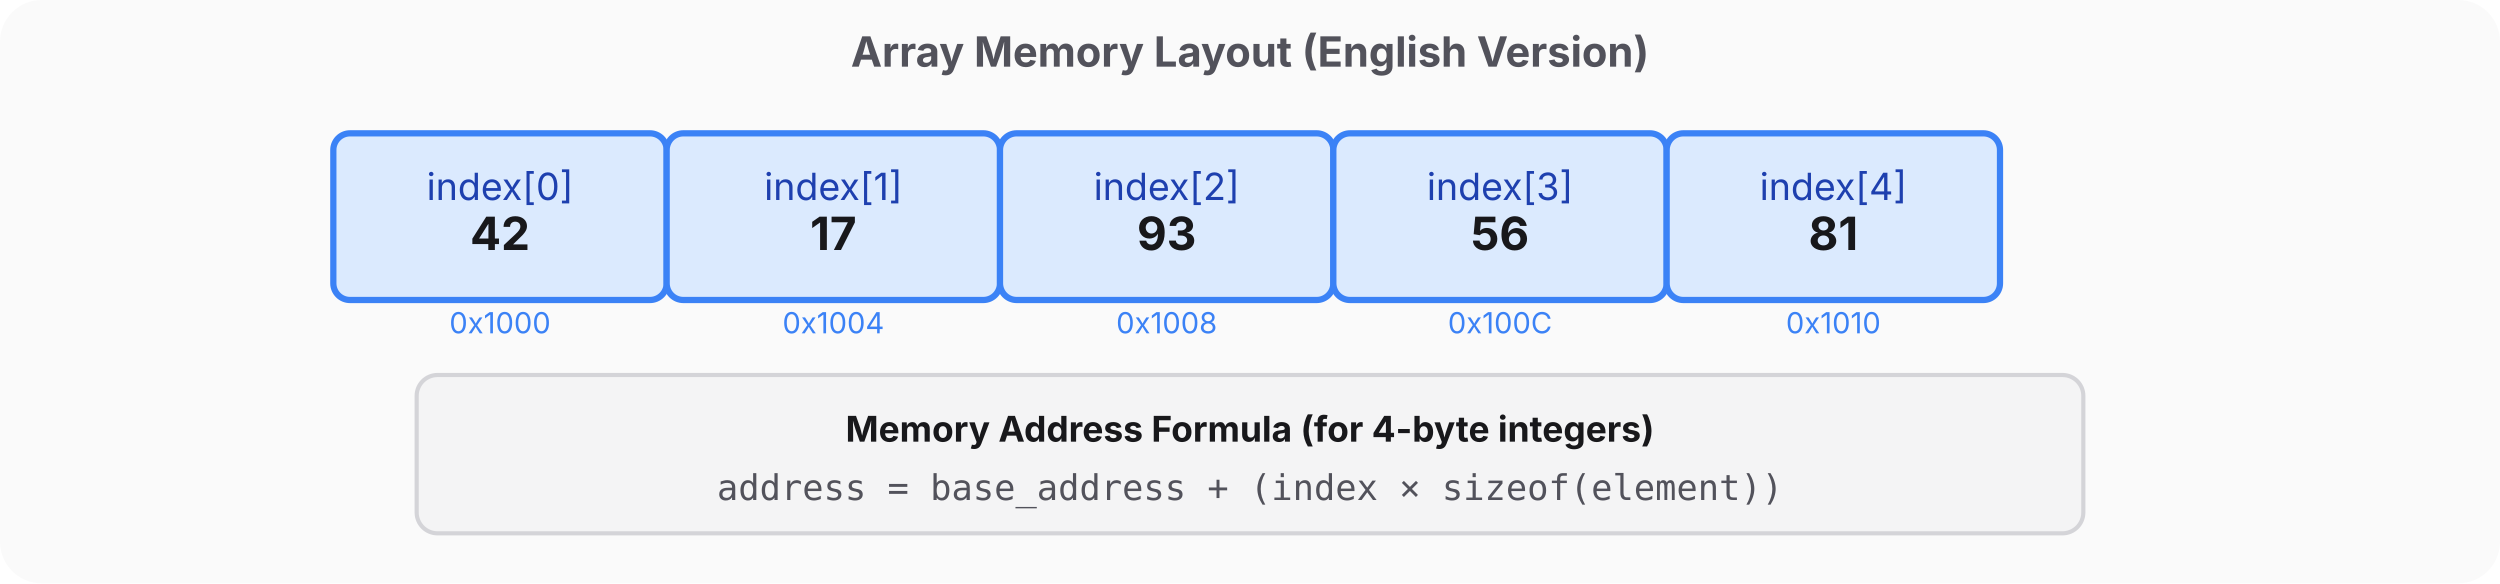
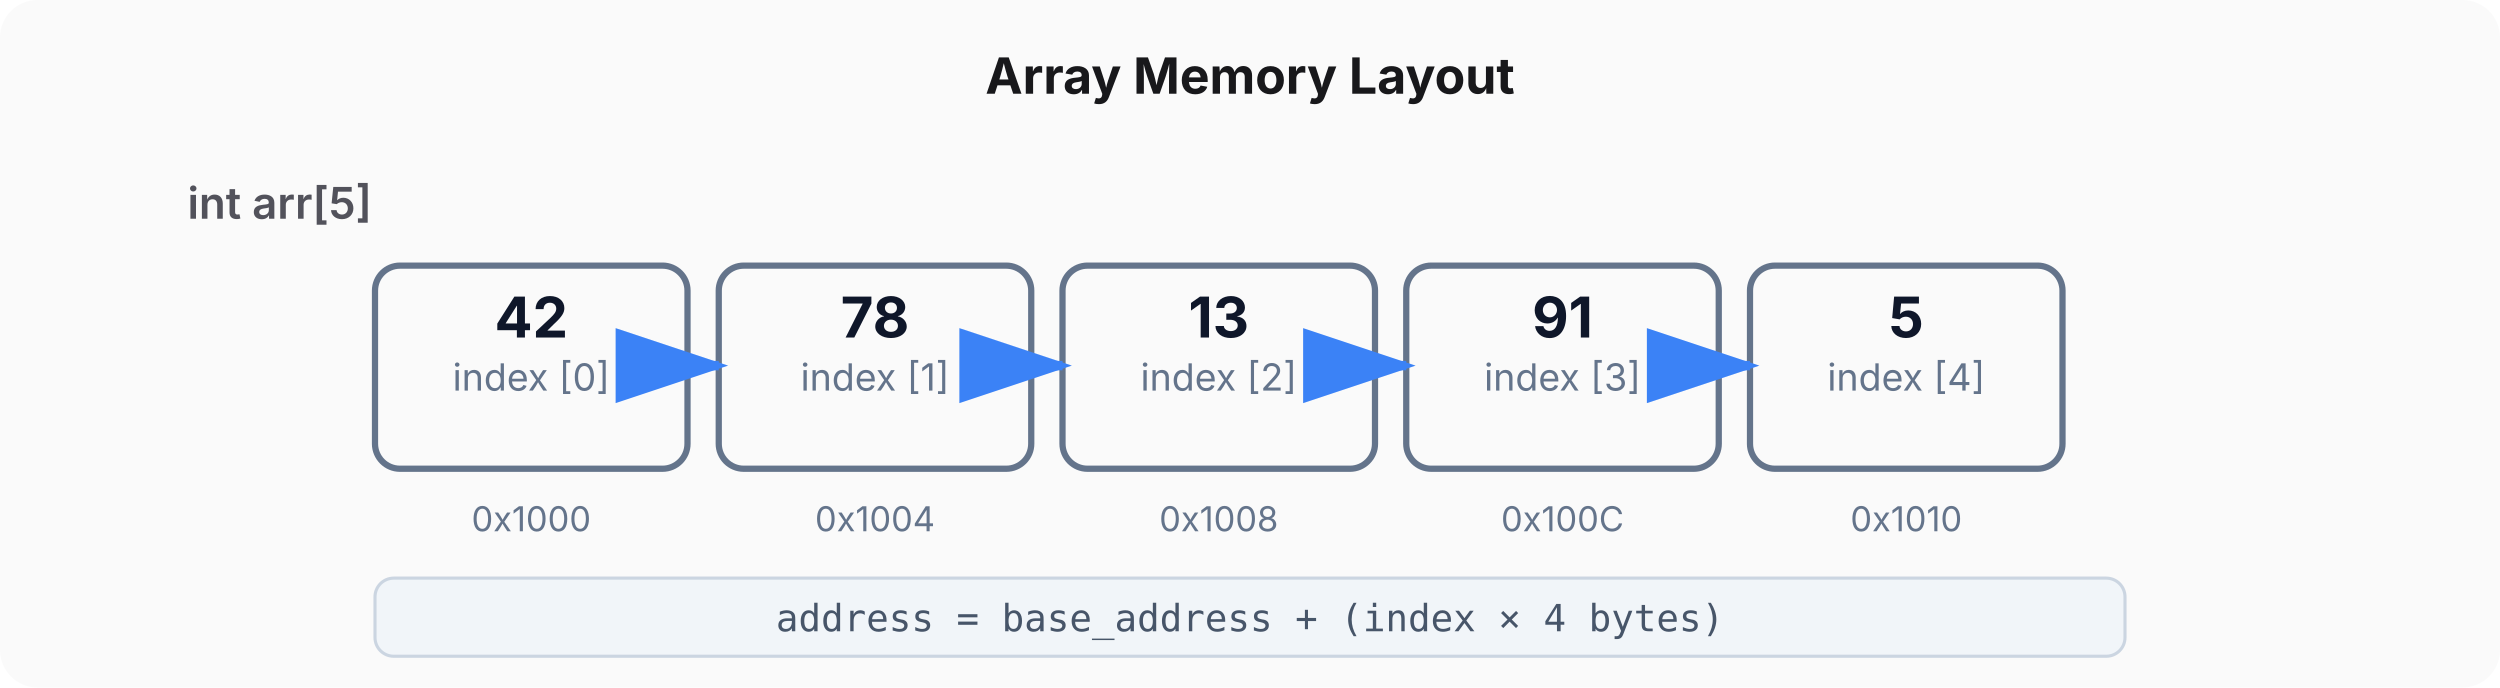
- <svg xmlns="http://www.w3.org/2000/svg" viewBox="0 0 600 140" font-family="-apple-system, BlinkMacSystemFont, 'Segoe UI', sans-serif">
-   <rect width="600" height="140" fill="#fafafa" rx="10" />
-   <text x="300" y="16" font-size="10" font-weight="700" fill="#52525b" text-anchor="middle">Array Memory Layout (English Version)</text>
-   <rect x="80" y="32" width="80" height="40" rx="4" fill="#dbeafe" stroke="#3b82f6" stroke-width="1.5" />
-   <text x="120" y="48" font-size="9" fill="#1e40af" text-anchor="middle">index[0]</text>
-   <text x="120" y="60" font-size="11" font-weight="700" fill="#18181b" text-anchor="middle">42</text>
-   <text x="120" y="80" font-size="7" fill="#3b82f6" text-anchor="middle">0x1000</text>
-   <rect x="160" y="32" width="80" height="40" rx="4" fill="#dbeafe" stroke="#3b82f6" stroke-width="1.5" />
-   <text x="200" y="48" font-size="9" fill="#1e40af" text-anchor="middle">index[1]</text>
-   <text x="200" y="60" font-size="11" font-weight="700" fill="#18181b" text-anchor="middle">17</text>
-   <text x="200" y="80" font-size="7" fill="#3b82f6" text-anchor="middle">0x1004</text>
-   <rect x="240" y="32" width="80" height="40" rx="4" fill="#dbeafe" stroke="#3b82f6" stroke-width="1.5" />
-   <text x="280" y="48" font-size="9" fill="#1e40af" text-anchor="middle">index[2]</text>
-   <text x="280" y="60" font-size="11" font-weight="700" fill="#18181b" text-anchor="middle">93</text>
-   <text x="280" y="80" font-size="7" fill="#3b82f6" text-anchor="middle">0x1008</text>
-   <rect x="320" y="32" width="80" height="40" rx="4" fill="#dbeafe" stroke="#3b82f6" stroke-width="1.5" />
-   <text x="360" y="48" font-size="9" fill="#1e40af" text-anchor="middle">index[3]</text>
-   <text x="360" y="60" font-size="11" font-weight="700" fill="#18181b" text-anchor="middle">56</text>
-   <text x="360" y="80" font-size="7" fill="#3b82f6" text-anchor="middle">0x100C</text>
-   <rect x="400" y="32" width="80" height="40" rx="4" fill="#dbeafe" stroke="#3b82f6" stroke-width="1.5" />
-   <text x="440" y="48" font-size="9" fill="#1e40af" text-anchor="middle">index[4]</text>
-   <text x="440" y="60" font-size="11" font-weight="700" fill="#18181b" text-anchor="middle">81</text>
-   <text x="440" y="80" font-size="7" fill="#3b82f6" text-anchor="middle">0x1010</text>
-   <rect x="100" y="90" width="400" height="38" rx="5" fill="#f4f4f5" stroke="#d4d4d8" stroke-width="1" />
-   <text x="300" y="106" font-size="8.5" font-weight="700" fill="#18181b" text-anchor="middle">Memory Address Formula (for 4-byte integers)</text>
-   <text x="300" y="120" font-size="8.5" fill="#52525b" text-anchor="middle" font-family="monospace">address = base_address + (index × sizeof(element))</text>
+ <svg xmlns="http://www.w3.org/2000/svg" viewBox="0 0 800 220" font-family="-apple-system, BlinkMacSystemFont, 'Segoe UI', sans-serif">
+   <rect width="800" height="220" fill="#fafafa" rx="12" />
+   <text x="400" y="30" font-size="16" font-weight="700" fill="#18181b" text-anchor="middle">Array Memory Layout</text>
+   <text x="60" y="70" font-size="14" font-weight="600" fill="#52525b">int arr[5]</text>
+   <g id="memory-cells">
+     <rect x="120" y="85" width="100" height="65" rx="8" fill="#fafafa" stroke="#64748b" stroke-width="2" />
+     <text x="170" y="108" font-size="18" font-weight="700" fill="#0f172a" text-anchor="middle">42</text>
+     <text x="170" y="125" font-size="12" fill="#64748b" text-anchor="middle">index [0]</text>
+     <text x="170" y="170" font-size="11" fill="#64748b" text-anchor="middle">0x1000</text>
+     <rect x="230" y="85" width="100" height="65" rx="8" fill="#fafafa" stroke="#64748b" stroke-width="2" />
+     <text x="280" y="108" font-size="18" font-weight="700" fill="#0f172a" text-anchor="middle">78</text>
+     <text x="280" y="125" font-size="12" fill="#64748b" text-anchor="middle">index [1]</text>
+     <text x="280" y="170" font-size="11" fill="#64748b" text-anchor="middle">0x1004</text>
+     <rect x="340" y="85" width="100" height="65" rx="8" fill="#fafafa" stroke="#64748b" stroke-width="2" />
+     <text x="390" y="108" font-size="18" font-weight="700" fill="#0f172a" text-anchor="middle">13</text>
+     <text x="390" y="125" font-size="12" fill="#64748b" text-anchor="middle">index [2]</text>
+     <text x="390" y="170" font-size="11" fill="#64748b" text-anchor="middle">0x1008</text>
+     <rect x="450" y="85" width="100" height="65" rx="8" fill="#fafafa" stroke="#64748b" stroke-width="2" />
+     <text x="500" y="108" font-size="18" font-weight="700" fill="#0f172a" text-anchor="middle">91</text>
+     <text x="500" y="125" font-size="12" fill="#64748b" text-anchor="middle">index [3]</text>
+     <text x="500" y="170" font-size="11" fill="#64748b" text-anchor="middle">0x100C</text>
+     <rect x="560" y="85" width="100" height="65" rx="8" fill="#fafafa" stroke="#64748b" stroke-width="2" />
+     <text x="610" y="108" font-size="18" font-weight="700" fill="#0f172a" text-anchor="middle">5</text>
+     <text x="610" y="125" font-size="12" fill="#64748b" text-anchor="middle">index [4]</text>
+     <text x="610" y="170" font-size="11" fill="#64748b" text-anchor="middle">0x1010</text>
+   </g>
+   <path d="M 220 117 L 230 117" stroke="#3b82f6" stroke-width="3" fill="none" marker-end="url(#arrowhead)" />
+   <path d="M 330 117 L 340 117" stroke="#3b82f6" stroke-width="3" fill="none" marker-end="url(#arrowhead)" />
+   <path d="M 440 117 L 450 117" stroke="#3b82f6" stroke-width="3" fill="none" marker-end="url(#arrowhead)" />
+   <path d="M 550 117 L 560 117" stroke="#3b82f6" stroke-width="3" fill="none" marker-end="url(#arrowhead)" />
+   <rect x="120" y="185" width="560" height="25" rx="6" fill="#f1f5f9" stroke="#cbd5e1" stroke-width="1" />
+   <text x="400" y="202" font-size="12" fill="#475569" text-anchor="middle" font-family="monospace">address = base_address + (index × 4 bytes)</text>
+   <defs>
+     <marker id="arrowhead" markerWidth="12" markerHeight="8" refX="11" refY="4" orient="auto">
+       <polygon points="0 0, 12 4, 0 8" fill="#3b82f6" />
+     </marker>
+   </defs>
</svg>
